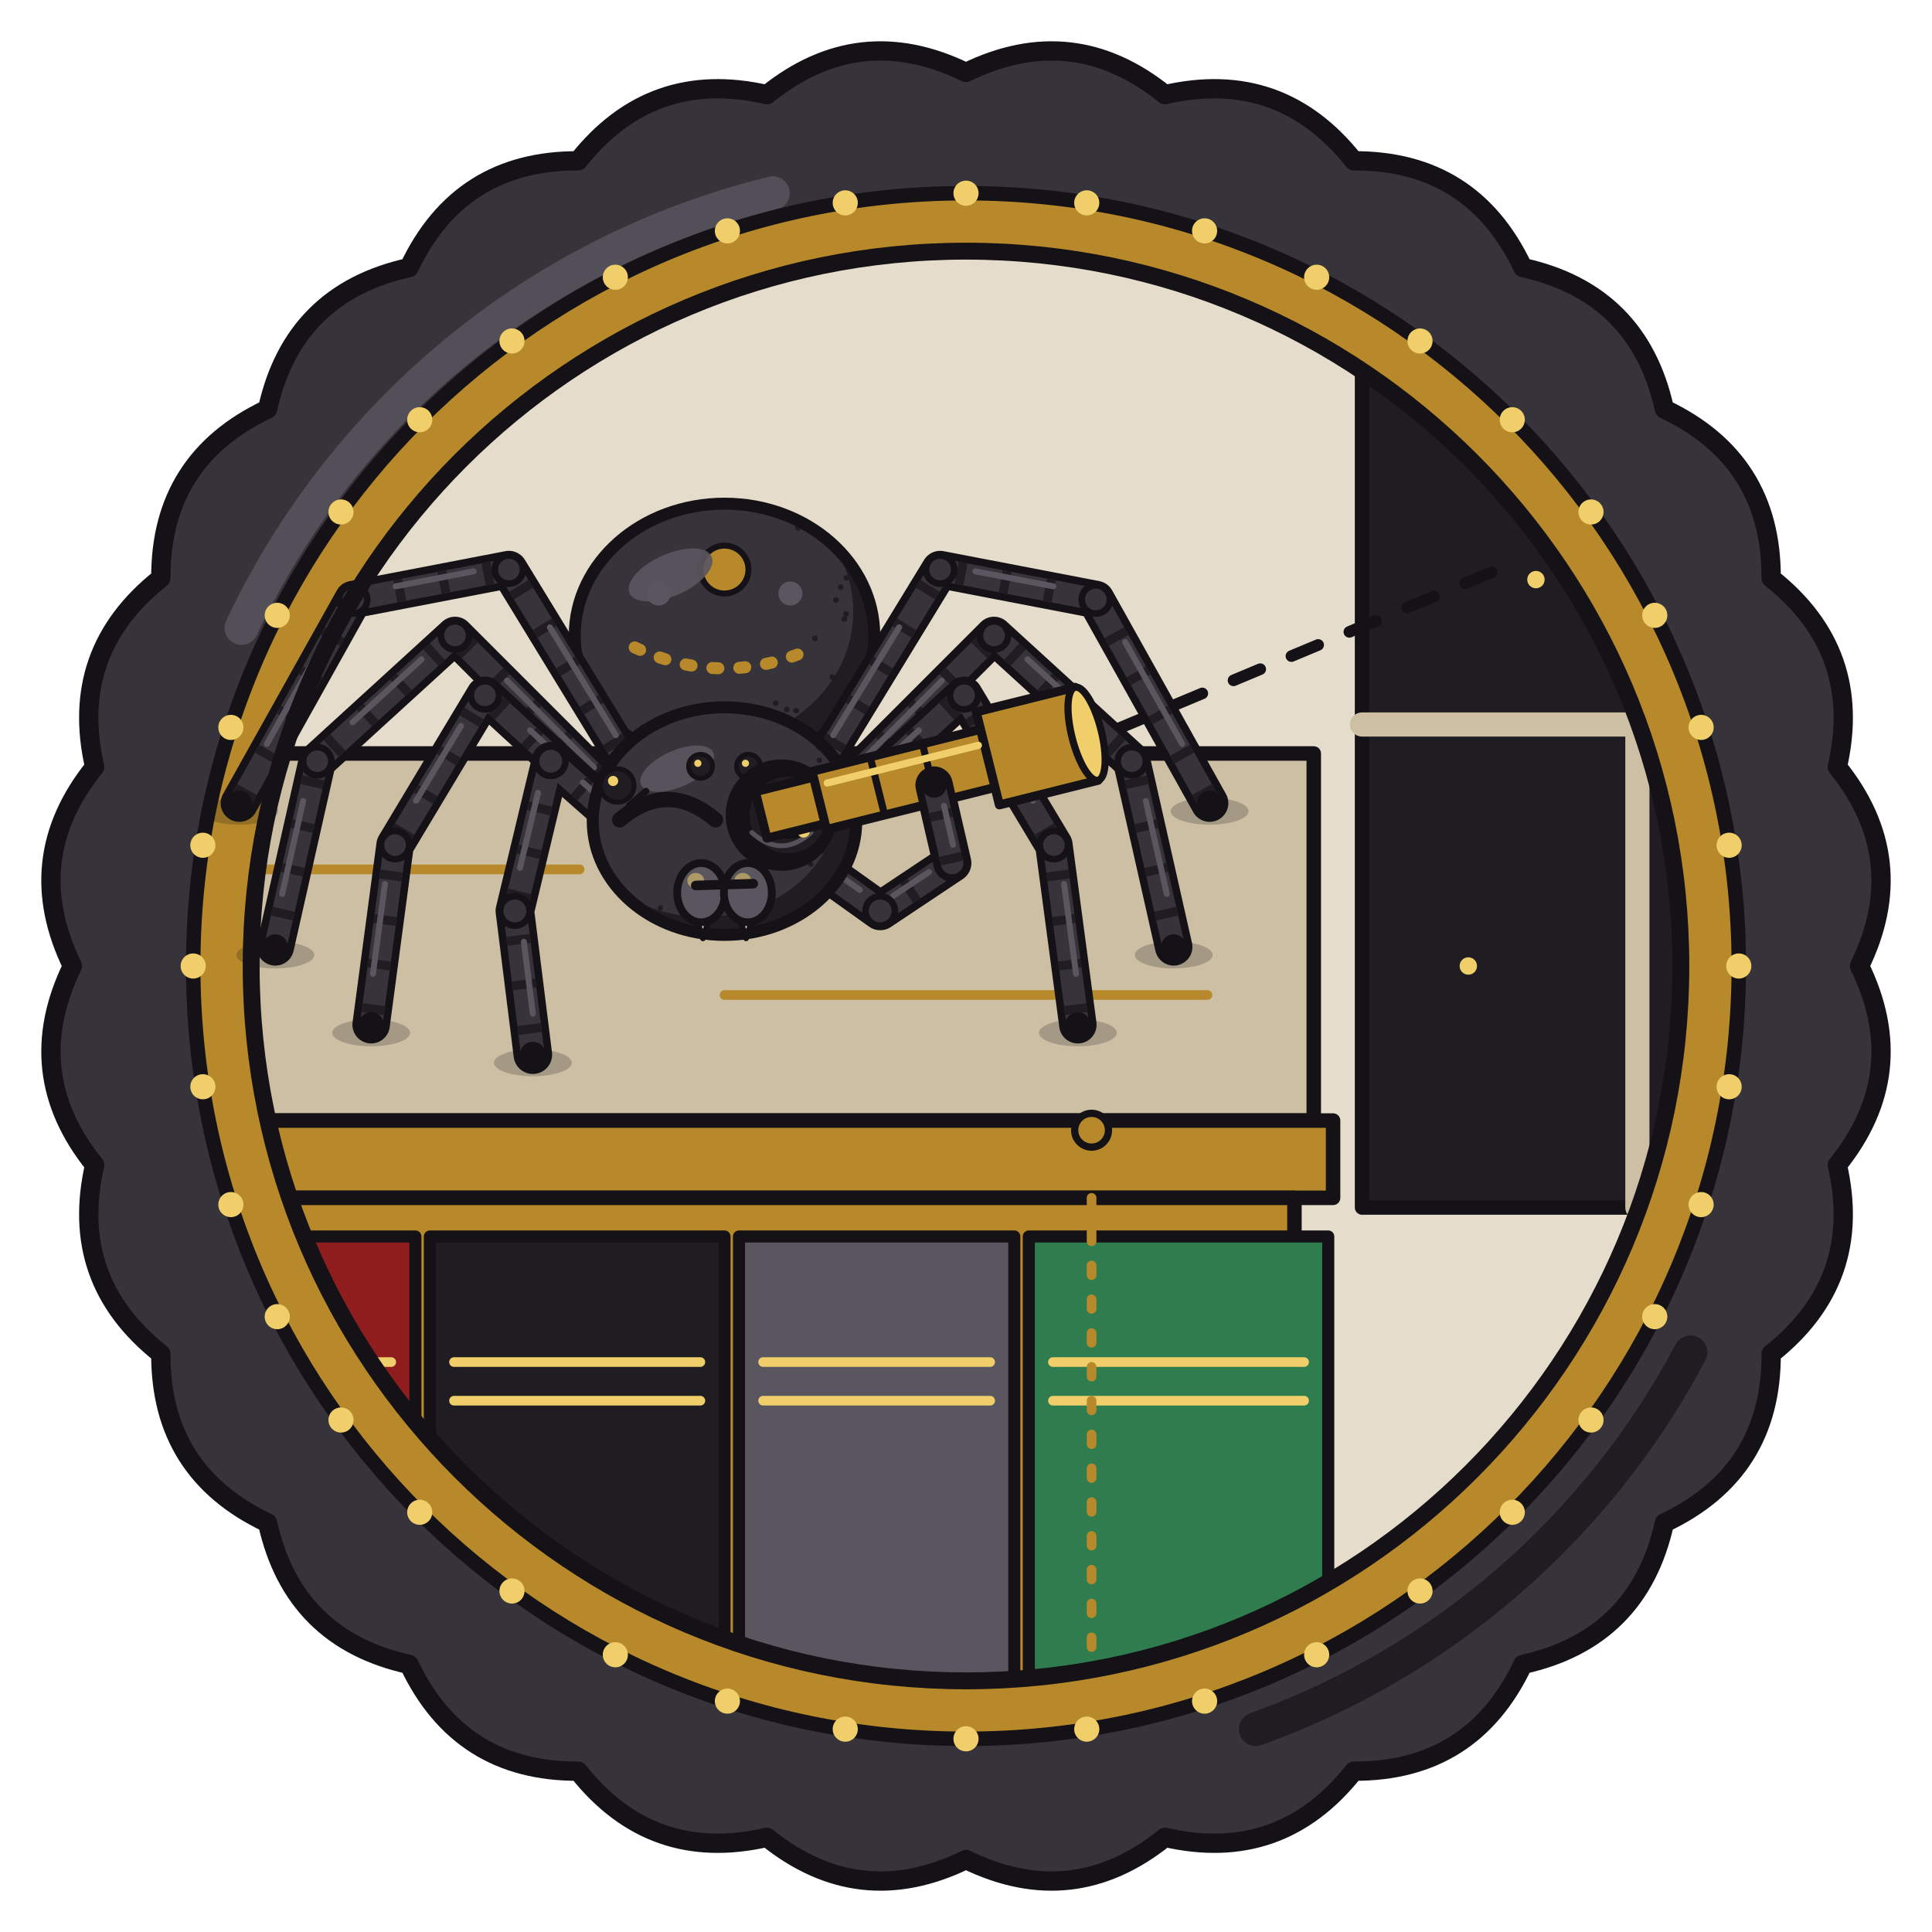
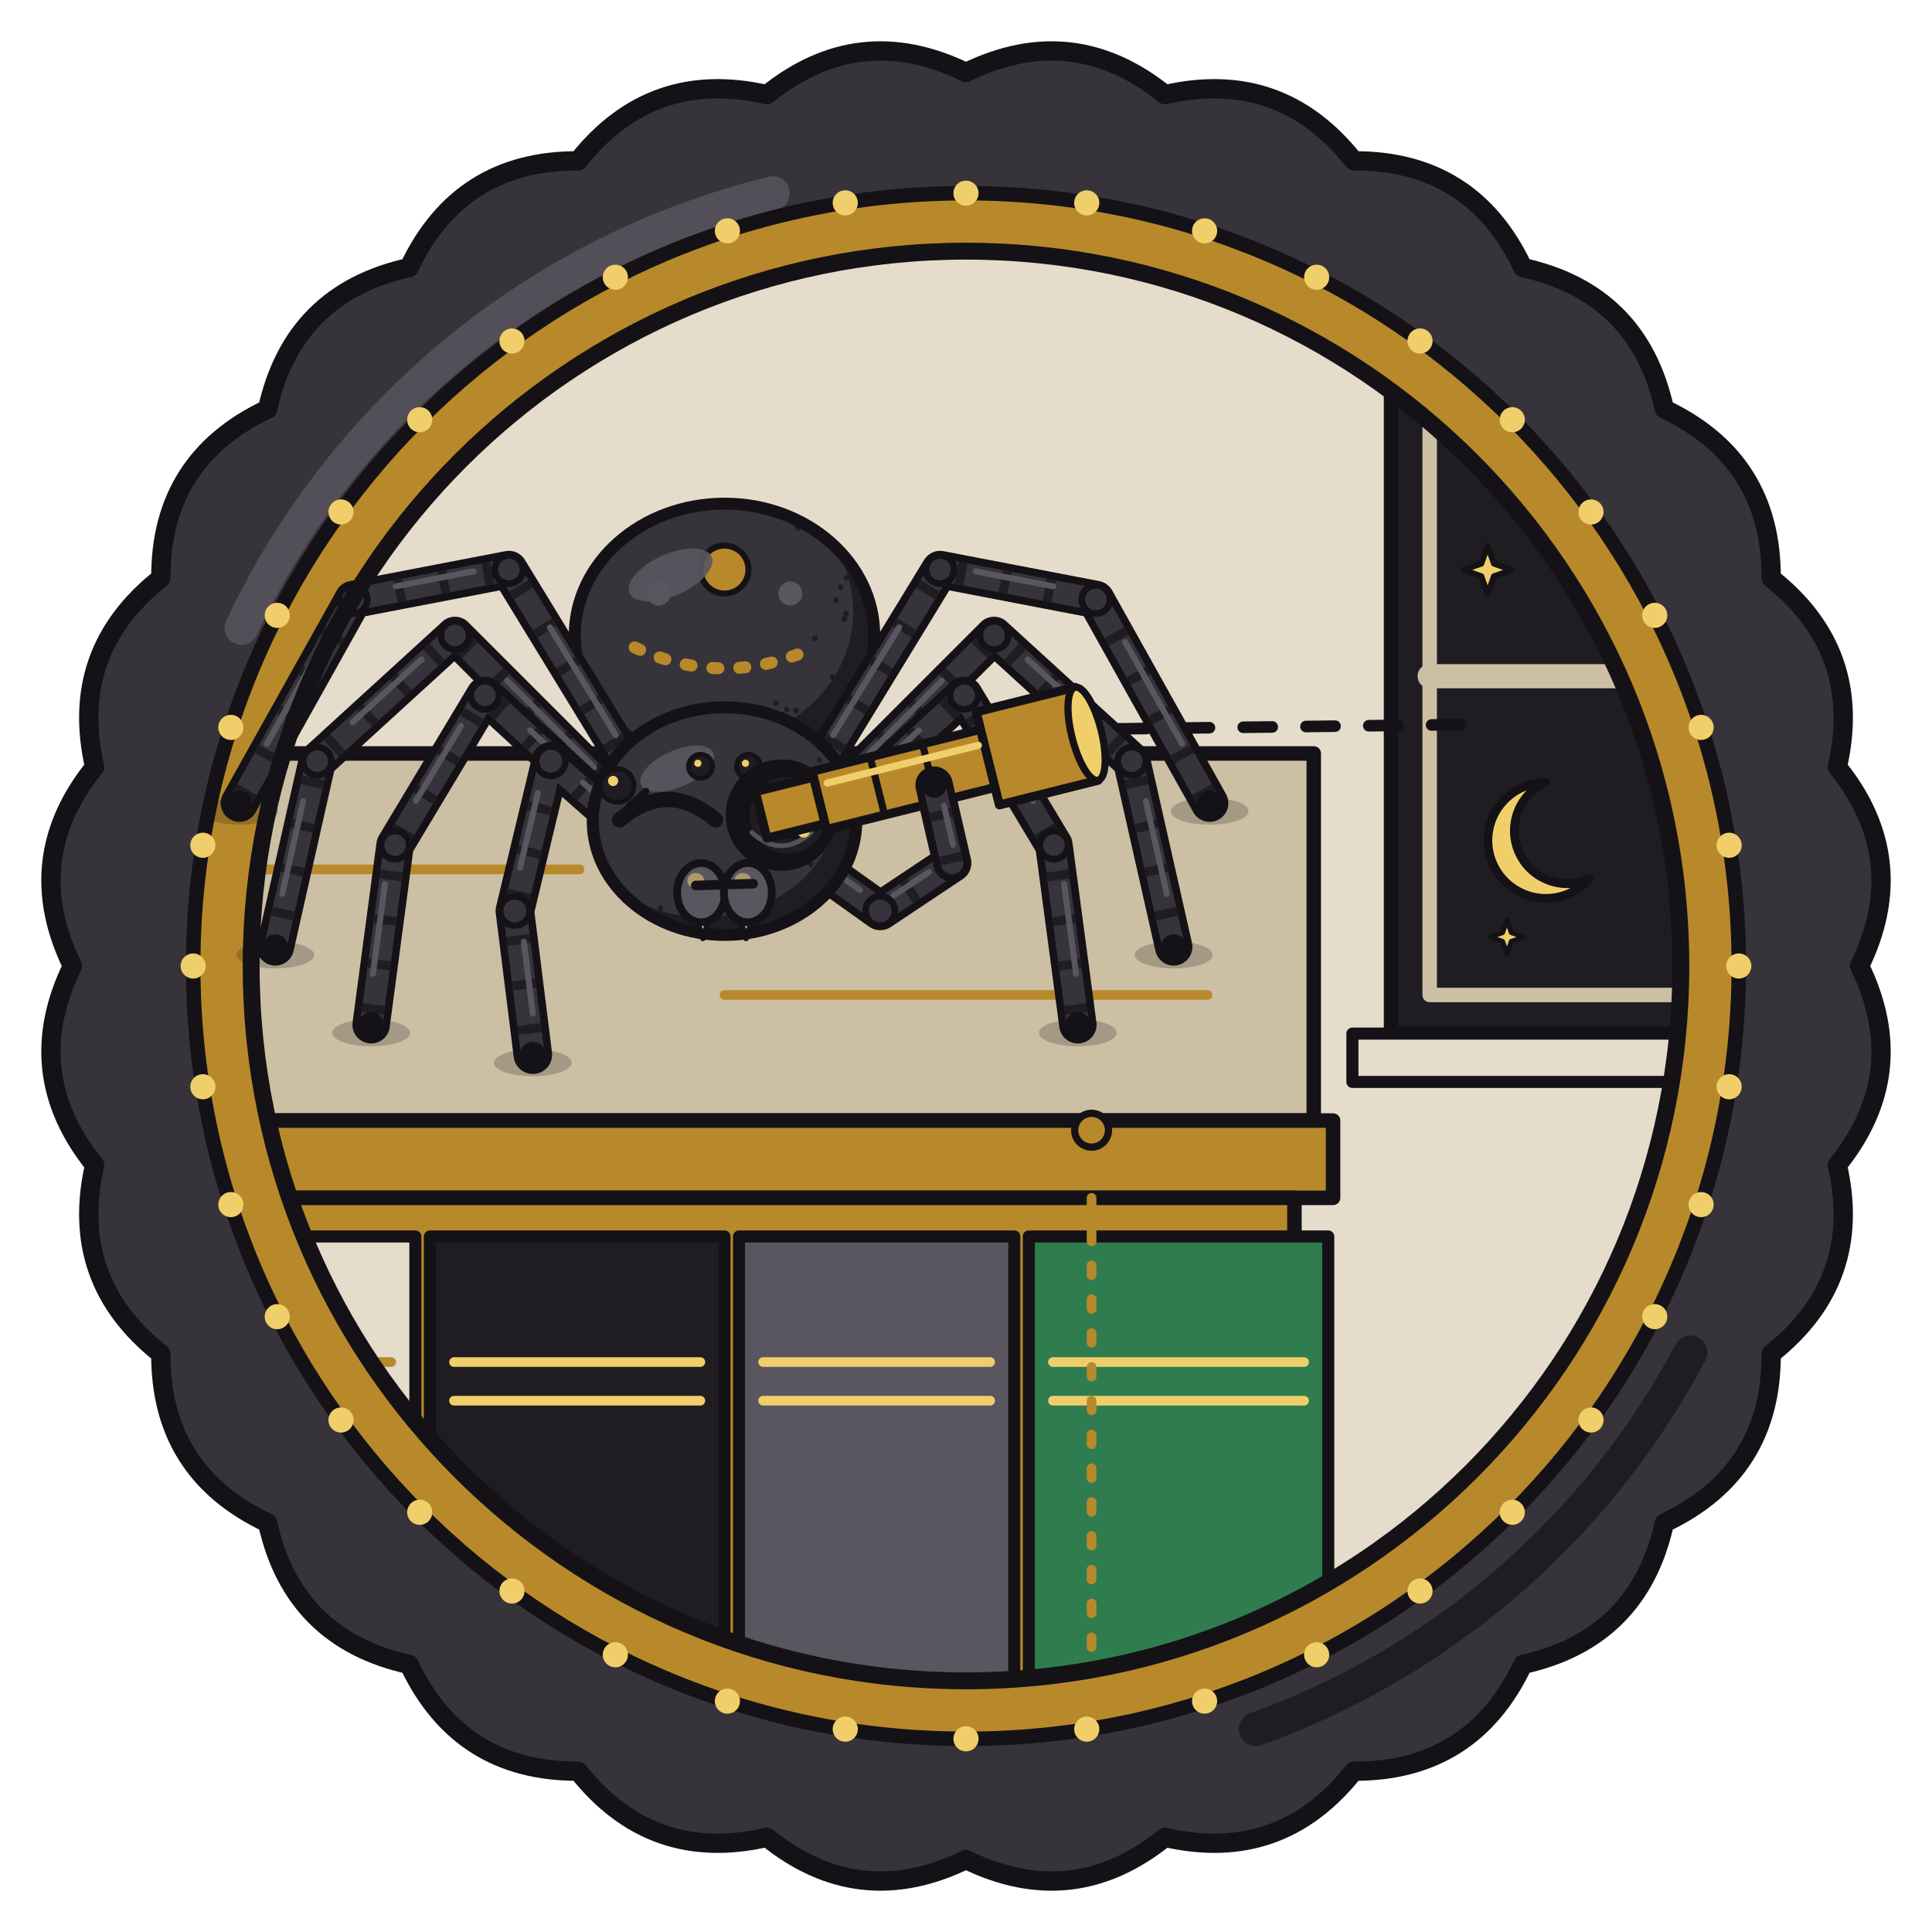
<svg xmlns="http://www.w3.org/2000/svg" viewBox="0 0 400 400" role="img" aria-labelledby="role-lookout-title">
  <path d="M200 15 Q222.1 4.2 241.2 19.6 Q265.1 14.1 280.3 33.3 Q304.8 33.2 315.3 55.4 Q339.3 60.7 344.6 84.7 Q366.8 95.2 366.7 119.7 Q385.9 134.9 380.4 158.8 Q395.8 177.9 385 200 Q395.8 222.1 380.4 241.2 Q385.9 265.1 366.7 280.3 Q366.8 304.8 344.6 315.3 Q339.3 339.3 315.3 344.6 Q304.8 366.8 280.3 366.7 Q265.1 385.9 241.2 380.4 Q222.1 395.8 200 385 Q177.9 395.8 158.8 380.4 Q134.9 385.9 119.7 366.7 Q95.2 366.8 84.7 344.6 Q60.7 339.3 55.4 315.3 Q33.2 304.8 33.3 280.3 Q14.1 265.1 19.6 241.2 Q4.2 222.1 15 200 Q4.2 177.9 19.6 158.8 Q14.1 134.9 33.3 119.7 Q33.2 95.2 55.4 84.7 Q60.7 60.7 84.7 55.4 Q95.2 33.2 119.7 33.3 Q134.9 14.1 158.8 19.6 Q177.9 4.2 200 15Z" fill="#36343a" stroke="#141216" stroke-width="4" stroke-linecap="round" stroke-linejoin="round" />
  <path d="M50 130 A 165 165 0 0 1 160 40" fill="none" stroke="#5a5660" stroke-width="7" stroke-linecap="round" stroke-linejoin="round" opacity="0.8" />
  <path d="M350 280 A 165 165 0 0 1 260 358" fill="none" stroke="#1f1d22" stroke-width="7" stroke-linecap="round" stroke-linejoin="round" />
  <circle cx="200" cy="200" r="160" fill="#b8892a" stroke="#141216" stroke-width="3" />
  <circle cx="360" cy="200" r="2.6" fill="#f0cf6b" />
  <circle cx="358" cy="225" r="2.6" fill="#f0cf6b" />
  <circle cx="352.2" cy="249.4" r="2.6" fill="#f0cf6b" />
  <circle cx="342.6" cy="272.6" r="2.6" fill="#f0cf6b" />
  <circle cx="329.4" cy="294" r="2.6" fill="#f0cf6b" />
  <circle cx="313.1" cy="313.1" r="2.6" fill="#f0cf6b" />
  <circle cx="294" cy="329.4" r="2.6" fill="#f0cf6b" />
  <circle cx="272.6" cy="342.6" r="2.6" fill="#f0cf6b" />
  <circle cx="249.4" cy="352.2" r="2.6" fill="#f0cf6b" />
  <circle cx="225" cy="358" r="2.6" fill="#f0cf6b" />
  <circle cx="200" cy="360" r="2.6" fill="#f0cf6b" />
  <circle cx="175" cy="358" r="2.6" fill="#f0cf6b" />
  <circle cx="150.6" cy="352.2" r="2.6" fill="#f0cf6b" />
  <circle cx="127.4" cy="342.6" r="2.6" fill="#f0cf6b" />
  <circle cx="106" cy="329.4" r="2.6" fill="#f0cf6b" />
  <circle cx="86.9" cy="313.1" r="2.6" fill="#f0cf6b" />
  <circle cx="70.6" cy="294" r="2.6" fill="#f0cf6b" />
  <circle cx="57.4" cy="272.6" r="2.6" fill="#f0cf6b" />
  <circle cx="47.8" cy="249.4" r="2.6" fill="#f0cf6b" />
  <circle cx="42" cy="225" r="2.6" fill="#f0cf6b" />
  <circle cx="40" cy="200" r="2.6" fill="#f0cf6b" />
  <circle cx="42" cy="175" r="2.6" fill="#f0cf6b" />
  <circle cx="47.8" cy="150.6" r="2.6" fill="#f0cf6b" />
  <circle cx="57.4" cy="127.4" r="2.6" fill="#f0cf6b" />
  <circle cx="70.6" cy="106" r="2.6" fill="#f0cf6b" />
  <circle cx="86.9" cy="86.9" r="2.6" fill="#f0cf6b" />
  <circle cx="106" cy="70.6" r="2.6" fill="#f0cf6b" />
  <circle cx="127.4" cy="57.4" r="2.6" fill="#f0cf6b" />
  <circle cx="150.6" cy="47.8" r="2.6" fill="#f0cf6b" />
  <circle cx="175" cy="42" r="2.6" fill="#f0cf6b" />
  <circle cx="200" cy="40" r="2.6" fill="#f0cf6b" />
  <circle cx="225" cy="42" r="2.6" fill="#f0cf6b" />
  <circle cx="249.4" cy="47.8" r="2.6" fill="#f0cf6b" />
  <circle cx="272.6" cy="57.4" r="2.6" fill="#f0cf6b" />
  <circle cx="294" cy="70.6" r="2.6" fill="#f0cf6b" />
  <circle cx="313.1" cy="86.9" r="2.6" fill="#f0cf6b" />
  <circle cx="329.4" cy="106" r="2.6" fill="#f0cf6b" />
  <circle cx="342.6" cy="127.4" r="2.6" fill="#f0cf6b" />
  <circle cx="352.2" cy="150.6" r="2.6" fill="#f0cf6b" />
  <circle cx="358" cy="175" r="2.6" fill="#f0cf6b" />
  <clipPath id="rl-look-med0">
    <circle cx="200" cy="200" r="148" fill="#000" />
  </clipPath>
  <circle cx="200" cy="200" r="148" fill="#e6dccb" stroke="#141216" stroke-width="3" />
  <g clip-path="url(#rl-look-med0)">
-     <path d="M282 60 H396 V250 H282 Z" fill="#1f1d22" stroke="#141216" stroke-width="3" stroke-linecap="round" stroke-linejoin="round" />
-     <path d="M339 60 V250 M282 150 H396" fill="none" stroke="#cdbfa4" stroke-width="5" stroke-linecap="round" stroke-linejoin="round" />
-     <path d="M356 92 a16 16 0 1 0 12 26 a12 12 0 1 1 -12 -26 Z" fill="#f0cf6b" stroke="#141216" stroke-width="2" stroke-linecap="round" stroke-linejoin="round" />
-     <circle cx="300" cy="84" r="1.8" fill="#f0cf6b" />
-     <circle cx="318" cy="120" r="1.8" fill="#f0cf6b" />
-     <circle cx="304" cy="200" r="1.8" fill="#f0cf6b" />
-     <circle cx="360" cy="188" r="1.8" fill="#f0cf6b" />
-     <circle cx="372" cy="226" r="1.8" fill="#f0cf6b" />
+     <path d="M288 70 H420 V214 H288 Z" fill="#1f1d22" stroke="#141216" stroke-width="3" stroke-linecap="round" stroke-linejoin="round" />
+     <path d="M296 78 H420 V206 H296 Z" fill="none" stroke="#cdbfa4" stroke-width="3" stroke-linecap="round" stroke-linejoin="round" />
+     <path d="M296 140 H420" fill="none" stroke="#cdbfa4" stroke-width="5" stroke-linecap="round" stroke-linejoin="round" />
+     <path d="M320 162 a12 12 0 1 0 9 20 a9 9 0 1 1 -9 -20 Z" fill="#f0cf6b" stroke="#141216" stroke-width="1.8" stroke-linecap="round" stroke-linejoin="round" />
+     <path d="M308 113L309.3 116.7L313 118L309.3 119.3L308 123L306.7 119.3L303 118L306.7 116.7Z" fill="#f0cf6b" stroke="#141216" stroke-width="1.2" stroke-linecap="round" stroke-linejoin="round" />
+     <path d="M330 96.5L330.9 99.1L333.5 100L330.9 100.9L330 103.5L329.1 100.9L326.5 100L329.1 99.1Z" fill="#f0cf6b" stroke="#141216" stroke-width="1" stroke-linecap="round" stroke-linejoin="round" />
+     <path d="M312 190.5L312.9 193.1L315.5 194L312.9 194.9L312 197.5L311.1 194.9L308.5 194L311.1 193.1Z" fill="#f0cf6b" stroke="#141216" stroke-width="1" stroke-linecap="round" stroke-linejoin="round" />
+     <path d="M280 214 H420 V224 H280 Z" fill="#e6dccb" stroke="#141216" stroke-width="2.5" stroke-linecap="round" stroke-linejoin="round" />
    <path d="M20 156 H272 V232 H20 Z" fill="#cdbfa4" stroke="#141216" stroke-width="3" stroke-linecap="round" stroke-linejoin="round" />
    <path d="M40 180 L120 180" stroke="#b8892a" stroke-width="2" stroke-linecap="round" />
    <path d="M150 206 L250 206" stroke="#b8892a" stroke-width="2" stroke-linecap="round" />
    <path d="M20 232 H276 V248 H20 Z" fill="#b8892a" stroke="#141216" stroke-width="3" stroke-linecap="round" stroke-linejoin="round" />
    <path d="M28 248 H268 V420 H28 Z" fill="#b8892a" stroke="#141216" stroke-width="3" stroke-linecap="round" stroke-linejoin="round" />
-     <path d="M30 256 h56 v160 h-56 Z" fill="#8f1d1d" stroke="#141216" stroke-width="2.5" stroke-linecap="round" stroke-linejoin="round" />
-     <path d="M35 282 h46 M35 290 h46" fill="none" stroke="#f0cf6b" stroke-width="2" stroke-linecap="round" stroke-linejoin="round" />
+     <path d="M30 256 h56 v160 h-56 Z" fill="#e6dccb" stroke="#141216" stroke-width="2.5" stroke-linecap="round" stroke-linejoin="round" />
+     <path d="M35 282 h46 M35 290 h46" fill="none" stroke="#b8892a" stroke-width="2" stroke-linecap="round" stroke-linejoin="round" />
    <path d="M89 256 h61 v160 h-61 Z" fill="#1f1d22" stroke="#141216" stroke-width="2.5" stroke-linecap="round" stroke-linejoin="round" />
    <path d="M94 282 h51 M94 290 h51" fill="none" stroke="#f0cf6b" stroke-width="2" stroke-linecap="round" stroke-linejoin="round" />
    <path d="M153 256 h57 v160 h-57 Z" fill="#5a5660" stroke="#141216" stroke-width="2.5" stroke-linecap="round" stroke-linejoin="round" />
    <path d="M158 282 h47 M158 290 h47" fill="none" stroke="#f0cf6b" stroke-width="2" stroke-linecap="round" stroke-linejoin="round" />
    <path d="M213 256 h62 v160 h-62 Z" fill="#2f7d4f" stroke="#141216" stroke-width="2.5" stroke-linecap="round" stroke-linejoin="round" />
    <path d="M218 282 h52 M218 290 h52" fill="none" stroke="#f0cf6b" stroke-width="2" stroke-linecap="round" stroke-linejoin="round" />
    <path d="M226 234 V420" fill="none" stroke="#b8892a" stroke-width="2" stroke-linecap="round" stroke-linejoin="round" stroke-dasharray="2 5" />
    <circle cx="226" cy="234" r="3.5" fill="#b8892a" stroke="#141216" stroke-width="1.5" />
-     <path d="M231.4 150.9 L310 118" fill="none" stroke="#141216" stroke-width="2.4" stroke-linecap="round" stroke-linejoin="round" stroke-dasharray="6 7" />
+     <path d="M231.4 150.9 L304 150" fill="none" stroke="#141216" stroke-width="2.4" stroke-linecap="round" stroke-linejoin="round" stroke-dasharray="6 7" />
  </g>
  <g transform="translate(150 170) rotate(0) scale(0.62 0.62)">
    <ellipse cx="118" cy="70.7" rx="13" ry="4.5" fill="#141216" opacity="0.22" />
    <ellipse cx="150" cy="44.7" rx="13" ry="4.5" fill="#141216" opacity="0.22" />
    <ellipse cx="162" cy="-3.3" rx="13" ry="4.5" fill="#141216" opacity="0.22" />
    <ellipse cx="-64" cy="80.7" rx="13" ry="4.5" fill="#141216" opacity="0.22" />
    <ellipse cx="-118" cy="70.7" rx="13" ry="4.5" fill="#141216" opacity="0.22" />
    <ellipse cx="-150" cy="44.7" rx="13" ry="4.5" fill="#141216" opacity="0.22" />
    <ellipse cx="-162" cy="-3.3" rx="13" ry="4.5" fill="#141216" opacity="0.22" />
    <g transform="rotate(0 0 -62)">
      <clipPath id="rl-look-c1">
        <ellipse cx="0" cy="-62" rx="50" ry="44" fill="#000" />
      </clipPath>
      <ellipse cx="0" cy="-62" rx="50" ry="44" fill="#1f1d22" />
      <g clip-path="url(#rl-look-c1)">
        <ellipse cx="-8" cy="-69.9" rx="51" ry="44.9" fill="#36343a" />
        <path d="M23.9 -36.9h0M36 -48.1h0M24.5 -97.9h0M5 -29.3h0M-25.9 -30.8h0M30.2 -61h0M40 -67.5h0M40.6 -69.2h0M37.2 -73.8h0M19.5 -35.4h0M-27.3 -31.3h0M-28.1 -30.4h0M-18.5 -33.8h0M17.1 -39.4h0M40.7 -81.2h0M20.8 -37.3h0M38.8 -78.1h0" stroke="#1f1d22" stroke-width="1.9" stroke-linecap="round" />
        <circle cx="0" cy="-84" r="8" fill="#b8892a" stroke="#141216" stroke-width="2" />
        <path d="M-30 -58 Q0 -44 30 -58" fill="none" stroke="#b8892a" stroke-width="4" stroke-linecap="round" stroke-linejoin="round" stroke-dasharray="2 7" />
        <circle cx="-22" cy="-76" r="4" fill="#5a5660" />
        <circle cx="22" cy="-76" r="4" fill="#5a5660" />
        <ellipse cx="-18" cy="-82.2" rx="15" ry="7" fill="#5a5660" transform="rotate(-24 -18 -82.2)" opacity="0.9" />
      </g>
      <ellipse cx="0" cy="-62" rx="50" ry="44" fill="none" stroke="#141216" stroke-width="4" />
    </g>
    <g>
      <path d="M28 -12 L72 -84 L124 -74 L162 -6" fill="none" stroke="#141216" stroke-width="12.5" stroke-linecap="round" stroke-linejoin="round" />
      <path d="M28 -12 L72 -84 L124 -74 L162 -6" fill="none" stroke="#36343a" stroke-width="7.5" stroke-linecap="round" stroke-linejoin="round" />
      <path d="M28 -12 L72 -84 L124 -74 L162 -6" fill="none" stroke="#1f1d22" stroke-width="7.5" stroke-dasharray="3 12" stroke-linejoin="round" />
      <path d="M36.3 -28.7 L58.3 -64.7M83.8 -83.4 L109.8 -78.4M133.8 -59.8 L152.8 -25.8" stroke="#5a5660" stroke-width="2" stroke-linecap="round" fill="none" />
      <circle cx="72" cy="-84" r="4.7" fill="#36343a" stroke="#141216" stroke-width="2.2" />
      <circle cx="124" cy="-74" r="4.7" fill="#36343a" stroke="#141216" stroke-width="2.2" />
      <circle cx="162" cy="-6" r="4.2" fill="#141216" />
    </g>
    <g>
      <path d="M-28 -12 L-72 -84 L-124 -74 L-162 -6" fill="none" stroke="#141216" stroke-width="12.5" stroke-linecap="round" stroke-linejoin="round" />
      <path d="M-28 -12 L-72 -84 L-124 -74 L-162 -6" fill="none" stroke="#36343a" stroke-width="7.5" stroke-linecap="round" stroke-linejoin="round" />
      <path d="M-28 -12 L-72 -84 L-124 -74 L-162 -6" fill="none" stroke="#1f1d22" stroke-width="7.5" stroke-dasharray="3 12" stroke-linejoin="round" />
      <path d="M-36.3 -28.7 L-58.3 -64.7M-83.8 -83.4 L-109.8 -78.4M-133.8 -59.8 L-152.8 -25.8" stroke="#5a5660" stroke-width="2" stroke-linecap="round" fill="none" />
      <circle cx="-72" cy="-84" r="4.7" fill="#36343a" stroke="#141216" stroke-width="2.2" />
      <circle cx="-124" cy="-74" r="4.7" fill="#36343a" stroke="#141216" stroke-width="2.2" />
      <circle cx="-162" cy="-6" r="4.2" fill="#141216" />
    </g>
    <g>
      <path d="M32 -4 L90 -62 L136 -20 L150 42" fill="none" stroke="#141216" stroke-width="12.5" stroke-linecap="round" stroke-linejoin="round" />
      <path d="M32 -4 L90 -62 L136 -20 L150 42" fill="none" stroke="#36343a" stroke-width="7.5" stroke-linecap="round" stroke-linejoin="round" />
      <path d="M32 -4 L90 -62 L136 -20 L150 42" fill="none" stroke="#1f1d22" stroke-width="7.5" stroke-dasharray="3 12" stroke-linejoin="round" />
      <path d="M43.6 -17.9 L72.6 -46.9M101.2 -54 L124.2 -33M140.7 -6.7 L147.7 24.3" stroke="#5a5660" stroke-width="2" stroke-linecap="round" fill="none" />
      <circle cx="90" cy="-62" r="4.7" fill="#36343a" stroke="#141216" stroke-width="2.2" />
      <circle cx="136" cy="-20" r="4.7" fill="#36343a" stroke="#141216" stroke-width="2.2" />
      <circle cx="150" cy="42" r="4.2" fill="#141216" />
    </g>
    <g>
      <path d="M-32 -4 L-90 -62 L-136 -20 L-150 42" fill="none" stroke="#141216" stroke-width="12.5" stroke-linecap="round" stroke-linejoin="round" />
      <path d="M-32 -4 L-90 -62 L-136 -20 L-150 42" fill="none" stroke="#36343a" stroke-width="7.5" stroke-linecap="round" stroke-linejoin="round" />
      <path d="M-32 -4 L-90 -62 L-136 -20 L-150 42" fill="none" stroke="#1f1d22" stroke-width="7.5" stroke-dasharray="3 12" stroke-linejoin="round" />
      <path d="M-43.6 -17.9 L-72.6 -46.9M-101.2 -54 L-124.2 -33M-140.7 -6.7 L-147.7 24.3" stroke="#5a5660" stroke-width="2" stroke-linecap="round" fill="none" />
      <circle cx="-90" cy="-62" r="4.7" fill="#36343a" stroke="#141216" stroke-width="2.2" />
      <circle cx="-136" cy="-20" r="4.7" fill="#36343a" stroke="#141216" stroke-width="2.2" />
      <circle cx="-150" cy="42" r="4.2" fill="#141216" />
    </g>
    <g>
      <path d="M30 4 L80 -42 L110 8 L118 68" fill="none" stroke="#141216" stroke-width="12.5" stroke-linecap="round" stroke-linejoin="round" />
      <path d="M30 4 L80 -42 L110 8 L118 68" fill="none" stroke="#36343a" stroke-width="7.5" stroke-linecap="round" stroke-linejoin="round" />
      <path d="M30 4 L80 -42 L110 8 L118 68" fill="none" stroke="#1f1d22" stroke-width="7.5" stroke-dasharray="3 12" stroke-linejoin="round" />
      <path d="M39.9 -7.3 L64.9 -30.3M88 -31.8 L103 -6.8M113.4 21 L117.4 51" stroke="#5a5660" stroke-width="2" stroke-linecap="round" fill="none" />
      <circle cx="80" cy="-42" r="4.7" fill="#36343a" stroke="#141216" stroke-width="2.2" />
      <circle cx="110" cy="8" r="4.7" fill="#36343a" stroke="#141216" stroke-width="2.2" />
      <circle cx="118" cy="68" r="4.2" fill="#141216" />
    </g>
    <g>
      <path d="M-30 4 L-80 -42 L-110 8 L-118 68" fill="none" stroke="#141216" stroke-width="12.5" stroke-linecap="round" stroke-linejoin="round" />
      <path d="M-30 4 L-80 -42 L-110 8 L-118 68" fill="none" stroke="#36343a" stroke-width="7.5" stroke-linecap="round" stroke-linejoin="round" />
      <path d="M-30 4 L-80 -42 L-110 8 L-118 68" fill="none" stroke="#1f1d22" stroke-width="7.5" stroke-dasharray="3 12" stroke-linejoin="round" />
      <path d="M-39.9 -7.3 L-64.9 -30.3M-88 -31.8 L-103 -6.8M-113.4 21 L-117.4 51" stroke="#5a5660" stroke-width="2" stroke-linecap="round" fill="none" />
      <circle cx="-80" cy="-42" r="4.7" fill="#36343a" stroke="#141216" stroke-width="2.2" />
      <circle cx="-110" cy="8" r="4.7" fill="#36343a" stroke="#141216" stroke-width="2.2" />
      <circle cx="-118" cy="68" r="4.2" fill="#141216" />
    </g>
    <g>
      <path d="M24 10 L52 30 L76 14 L70 -12" fill="none" stroke="#141216" stroke-width="12.875" stroke-linecap="round" stroke-linejoin="round" />
      <path d="M24 10 L52 30 L76 14 L70 -12" fill="none" stroke="#36343a" stroke-width="7.875" stroke-linecap="round" stroke-linejoin="round" />
      <path d="M24 10 L52 30 L76 14 L70 -12" fill="none" stroke="#1f1d22" stroke-width="7.875" stroke-dasharray="3 12" stroke-linejoin="round" />
      <path d="M31.2 13 L45.2 23M56.3 25 L68.3 17M76.4 7.9 L73.4 -5.1" stroke="#5a5660" stroke-width="2" stroke-linecap="round" fill="none" />
      <circle cx="52" cy="30" r="4.9" fill="#36343a" stroke="#141216" stroke-width="2.2" />
      <circle cx="76" cy="14" r="4.9" fill="#36343a" stroke="#141216" stroke-width="2.2" />
      <circle cx="70" cy="-12" r="4.3" fill="#141216" />
    </g>
    <g>
      <path d="M-24 10 L-58 -20 L-70 30 L-64 78" fill="none" stroke="#141216" stroke-width="12.875" stroke-linecap="round" stroke-linejoin="round" />
      <path d="M-24 10 L-58 -20 L-70 30 L-64 78" fill="none" stroke="#36343a" stroke-width="7.875" stroke-linecap="round" stroke-linejoin="round" />
      <path d="M-24 10 L-58 -20 L-70 30 L-64 78" fill="none" stroke="#1f1d22" stroke-width="7.875" stroke-dasharray="3 12" stroke-linejoin="round" />
      <path d="M-30.3 2.1 L-47.3 -12.9M-62.3 -9.4 L-68.3 15.6M-67 40.3 L-64 64.3" stroke="#5a5660" stroke-width="2" stroke-linecap="round" fill="none" />
      <circle cx="-58" cy="-20" r="4.9" fill="#36343a" stroke="#141216" stroke-width="2.2" />
      <circle cx="-70" cy="30" r="4.9" fill="#36343a" stroke="#141216" stroke-width="2.2" />
      <circle cx="-64" cy="78" r="4.3" fill="#141216" />
    </g>
    <g transform="rotate(0 0 0)">
      <clipPath id="rl-look-c2">
        <ellipse cx="0" cy="0" rx="44" ry="38" fill="#000" />
      </clipPath>
      <ellipse cx="0" cy="0" rx="44" ry="38" fill="#1f1d22" />
      <g clip-path="url(#rl-look-c2)">
        <ellipse cx="-7" cy="-6.8" rx="44.9" ry="38.8" fill="#36343a" />
        <path d="M32 7.8h0M2.7 25.7h0M-21.4 29h0M-6.7 29.6h0M28.8 14.4h0M35.4 -15.9h0M8.3 23.8h0M32.3 3.1h0M32.7 9.9h0M31.8 7.7h0M31.7 -24.5h0M31.7 -20.3h0" stroke="#1f1d22" stroke-width="1.8" stroke-linecap="round" />
        <ellipse cx="-15.8" cy="-17.5" rx="13.2" ry="6.1" fill="#5a5660" transform="rotate(-24 -15.8 -17.5)" opacity="0.9" />
      </g>
      <ellipse cx="0" cy="0" rx="44" ry="38" fill="none" stroke="#141216" stroke-width="4" />
    </g>
    <path d="M-10 31.1 l2.8 8 l2.4 -7.2 Z" fill="#f3eee4" stroke="#141216" stroke-width="2" stroke-linecap="round" stroke-linejoin="round" />
    <path d="M10 31.1 l-2.8 8 l-2.4 -7.2 Z" fill="#f3eee4" stroke="#141216" stroke-width="2" stroke-linecap="round" stroke-linejoin="round" />
    <ellipse cx="-7.8" cy="23.9" rx="8" ry="9.9" fill="#5a5660" stroke="#141216" stroke-width="2.6" />
    <ellipse cx="7.8" cy="23.9" rx="8" ry="9.9" fill="#5a5660" stroke="#141216" stroke-width="2.6" />
    <ellipse cx="-9.6" cy="19.9" rx="2.8" ry="2.6" fill="#f0cf6b" opacity="0.55" />
    <ellipse cx="6.1" cy="19.9" rx="2.8" ry="2.6" fill="#f0cf6b" opacity="0.55" />
    <circle cx="-8" cy="-18.3" r="4.8" fill="#141216" />
    <circle cx="-8" cy="-18.3" r="3.2" fill="#1f1d22" />
    <circle cx="-8.9" cy="-19.3" r="1.2" fill="#f0cf6b" />
    <circle cx="8" cy="-18.3" r="4.8" fill="#141216" />
    <circle cx="8" cy="-18.3" r="3.2" fill="#1f1d22" />
    <circle cx="7" cy="-19.3" r="1.2" fill="#f0cf6b" />
    <circle cx="-35.8" cy="-11.9" r="6.4" fill="#141216" />
    <circle cx="-35.8" cy="-11.9" r="4.8" fill="#1f1d22" />
    <circle cx="-37.2" cy="-13.4" r="1.7" fill="#f0cf6b" />
    <circle cx="35.8" cy="-11.9" r="6.4" fill="#141216" />
    <circle cx="35.8" cy="-11.9" r="4.8" fill="#1f1d22" />
    <circle cx="34.4" cy="-13.4" r="1.7" fill="#f0cf6b" />
    <path d="M-35 -0.4 Q-19 -14 -3 -0.4" fill="none" stroke="#141216" stroke-width="5.12" stroke-linecap="round" stroke-linejoin="round" />
    <path d="M-31.8 -5.2 l5.6 -4.8" fill="none" stroke="#141216" stroke-width="2.24" stroke-linecap="round" stroke-linejoin="round" />
    <circle cx="19" cy="-2" r="18.6" fill="#141216" />
    <clipPath id="rl-look-e3">
      <circle cx="19" cy="-2" r="16" fill="#000" />
    </clipPath>
    <g clip-path="url(#rl-look-e3)">
      <circle cx="19" cy="-2" r="16" fill="#141216" />
      <circle cx="21.2" cy="-2" r="12.8" fill="#1f1d22" />
      <circle cx="22.2" cy="-2" r="8" fill="#141216" />
      <path d="M9.1 3.8 Q19 12.7 28.9 3.8" fill="none" stroke="#5a5660" stroke-width="1.6" stroke-linecap="round" stroke-linejoin="round" opacity="0.9" />
      <circle cx="16.1" cy="-6.8" r="4.2" fill="#f0cf6b" />
      <circle cx="26.4" cy="3.4" r="2.1" fill="#f0cf6b" />
    </g>
    <path d="M-9.6 21.5 L9.6 20.9" fill="none" stroke="#141216" stroke-width="3.2" stroke-linecap="round" stroke-linejoin="round" />
    <g transform="rotate(-14 20 -4)">
      <path d="M12 -12 H34 V4 H12 Z" fill="#b8892a" stroke="#141216" stroke-width="3" stroke-linecap="round" stroke-linejoin="round" />
      <path d="M32 -14 H92 V6 H32 Z" fill="#b8892a" stroke="#141216" stroke-width="3" stroke-linecap="round" stroke-linejoin="round" />
      <path d="M90 -20 H124 V12 H90 Z" fill="#b8892a" stroke="#141216" stroke-width="3" stroke-linecap="round" stroke-linejoin="round" />
      <path d="M52 -14 V6 M70 -14 V6" fill="none" stroke="#141216" stroke-width="2.4" stroke-linecap="round" stroke-linejoin="round" />
      <path d="M36 -9 H88" fill="none" stroke="#f0cf6b" stroke-width="2.4" stroke-linecap="round" stroke-linejoin="round" />
      <ellipse cx="124" cy="-4" rx="5" ry="16" fill="#f0cf6b" stroke="#141216" stroke-width="2.4" />
    </g>
    <g>
      <path d="M76 14 L70 -12" fill="none" stroke="#141216" stroke-width="12.5" stroke-linecap="round" stroke-linejoin="round" />
      <path d="M76 14 L70 -12" fill="none" stroke="#36343a" stroke-width="7.5" stroke-linecap="round" stroke-linejoin="round" />
      <path d="M76 14 L70 -12" fill="none" stroke="#1f1d22" stroke-width="7.5" stroke-dasharray="3 12" stroke-linejoin="round" />
      <path d="M76.3 7.9 L73.3 -5.1" stroke="#5a5660" stroke-width="2" stroke-linecap="round" fill="none" />
      <circle cx="70" cy="-12" r="4.2" fill="#141216" />
    </g>
  </g>
  <circle cx="200" cy="200" r="148" fill="none" stroke="#141216" stroke-width="3.5" />
</svg>
